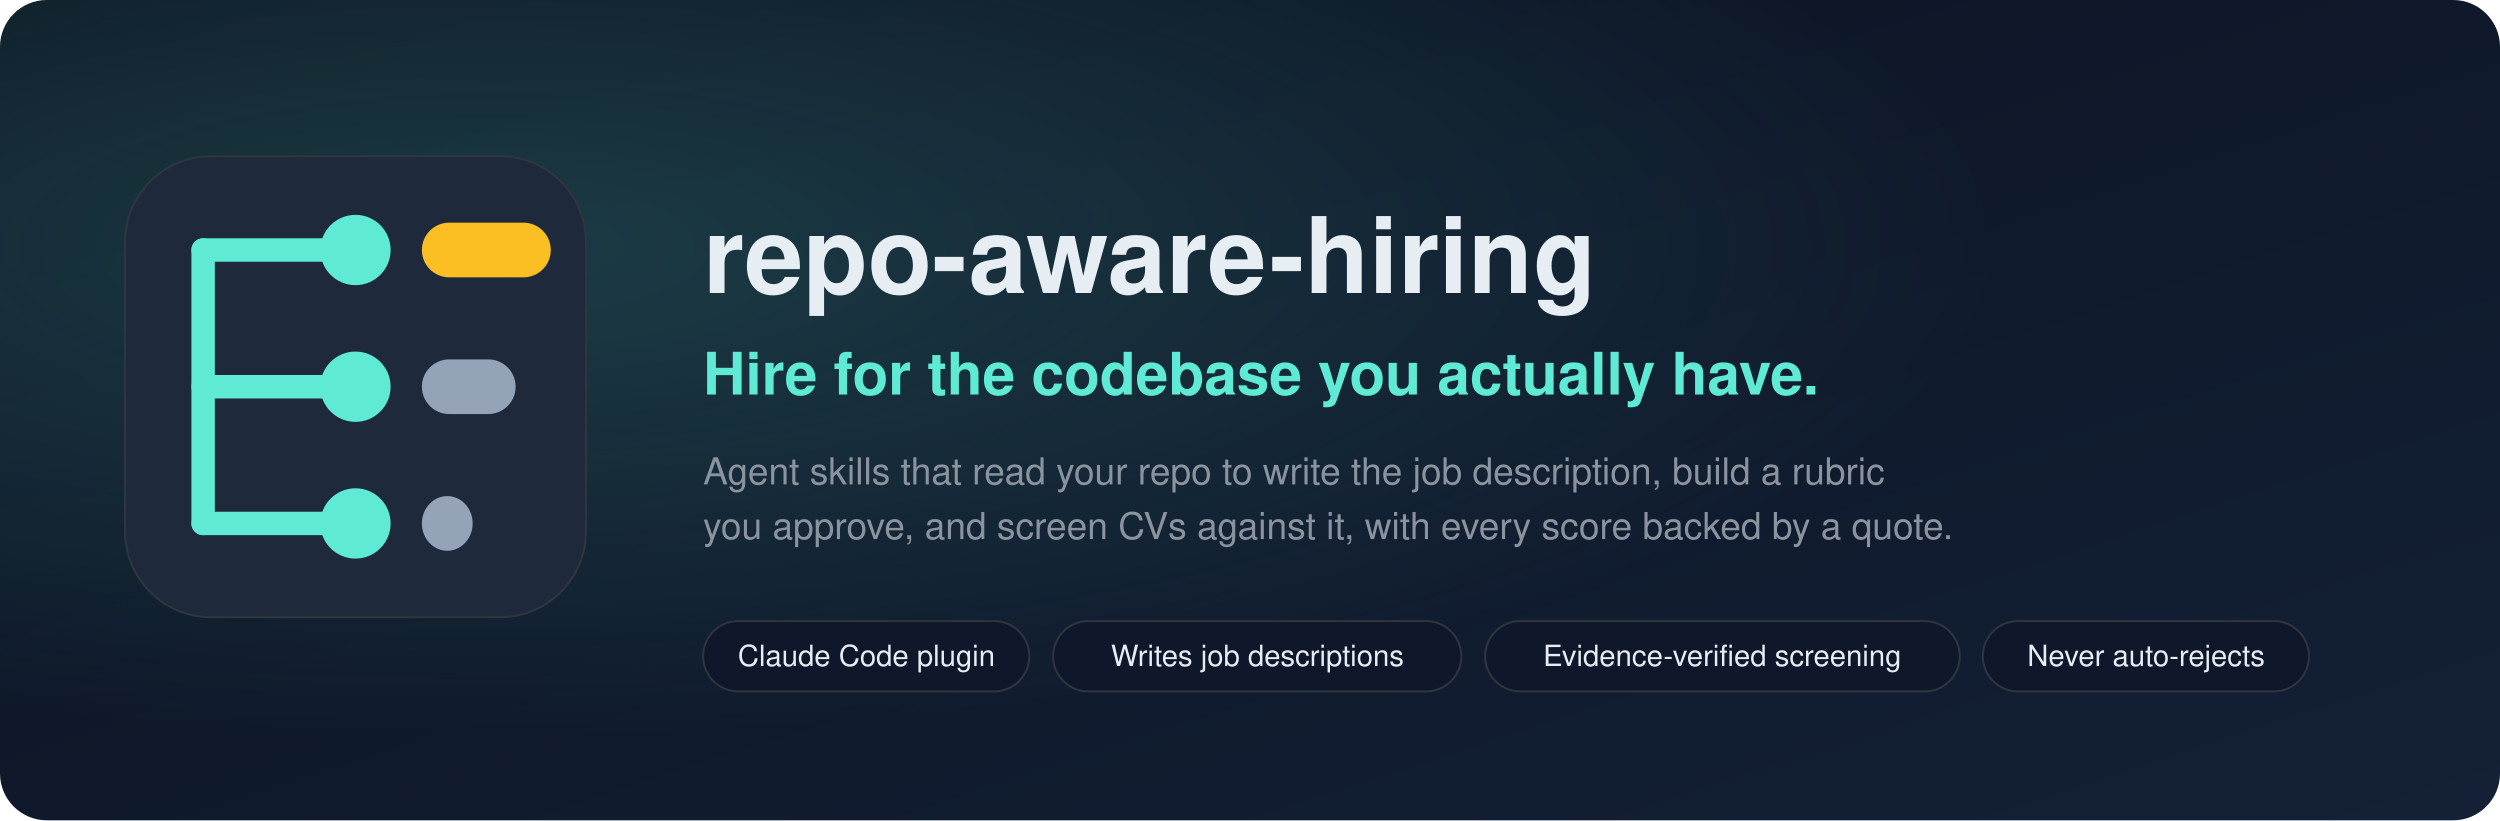
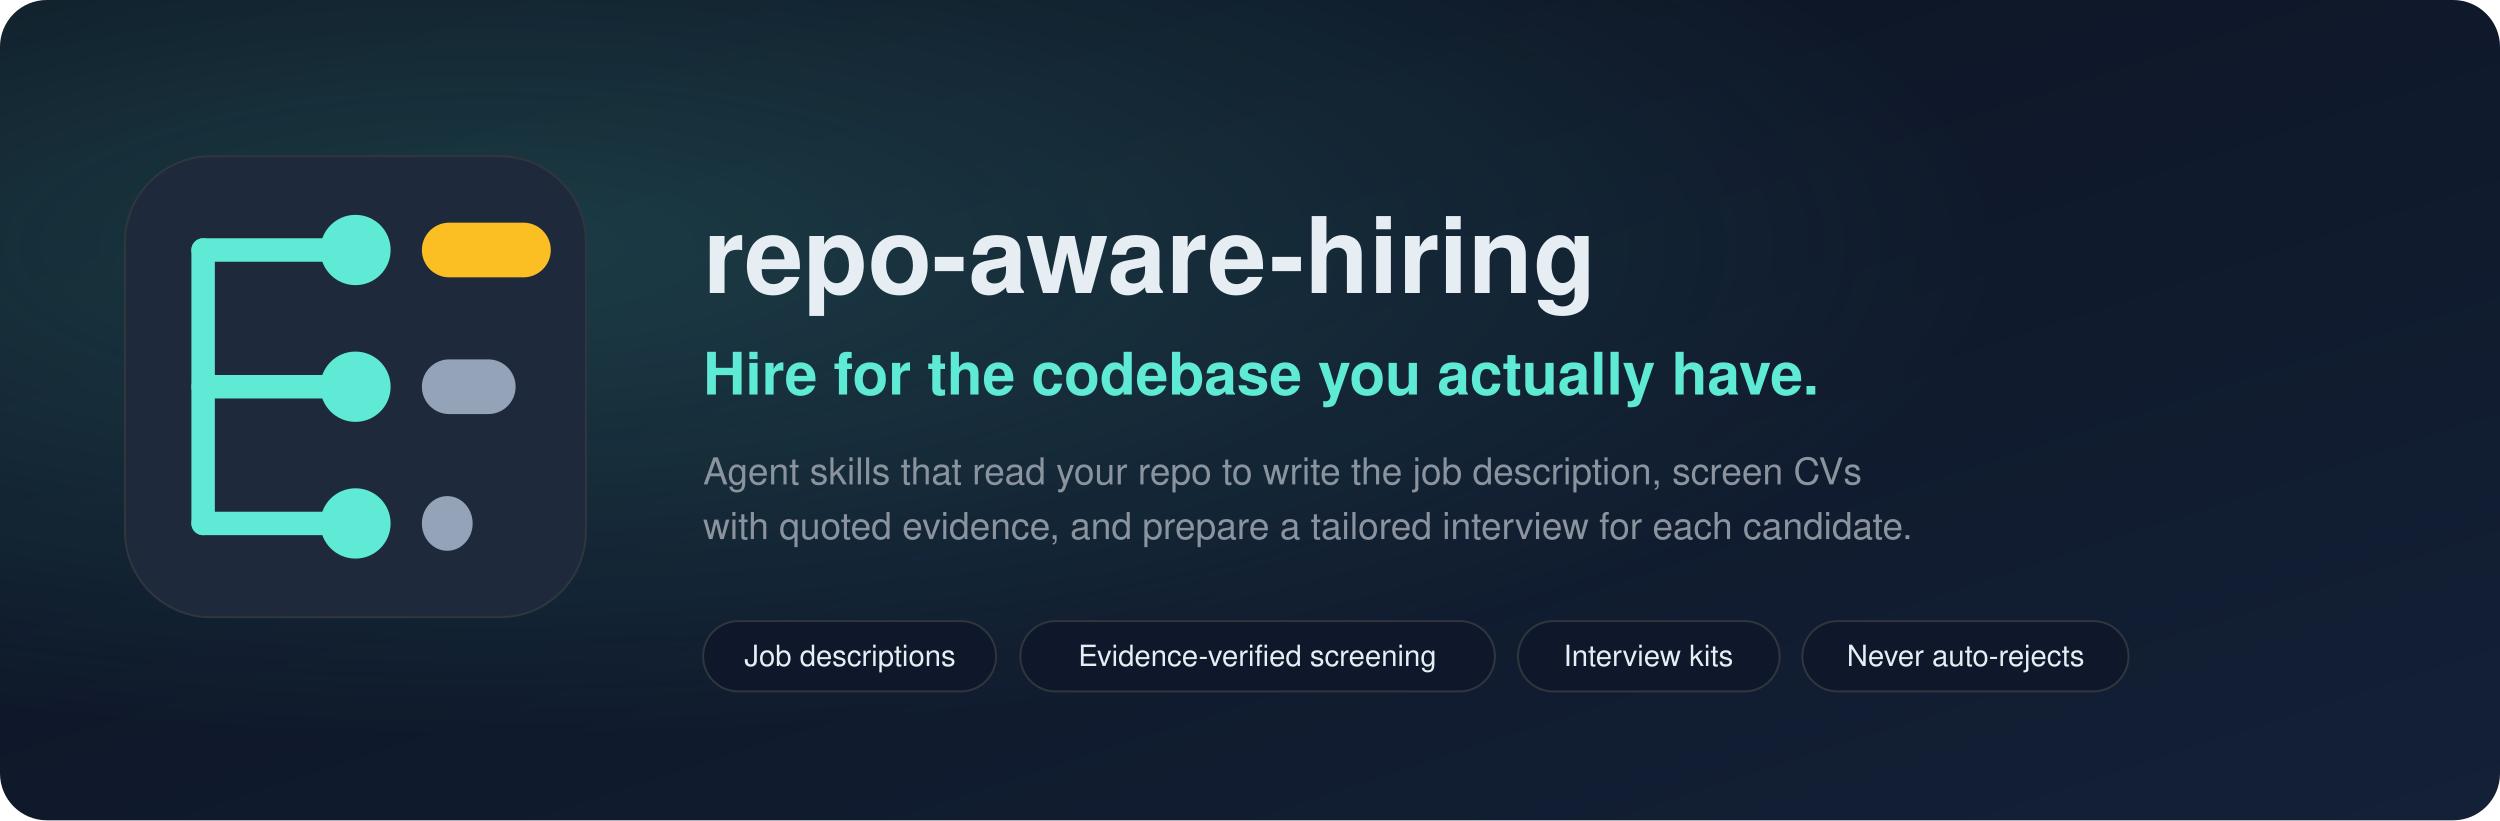
<svg xmlns="http://www.w3.org/2000/svg" width="1280" height="420" viewBox="0 0 1280 420" role="img" aria-label="repo-aware-hiring: hire for the codebase you actually have">
  <defs>
    <linearGradient id="g" x1="0" y1="0" x2="1" y2="1">
      <stop offset="0" stop-color="#0b1220" />
      <stop offset="1" stop-color="#132036" />
    </linearGradient>
    <radialGradient id="glow" cx="0.2" cy="0.3" r="0.6">
      <stop offset="0" stop-color="#5eead4" stop-opacity="0.18" />
      <stop offset="1" stop-color="#5eead4" stop-opacity="0" />
    </radialGradient>
  </defs>
  <rect width="1280" height="420" rx="24" fill="url(#g)" />
  <rect width="1280" height="420" rx="24" fill="url(#glow)" />
  <rect x="64" y="80" width="236" height="236" rx="44" fill="#1e293b" stroke="#30363d" />
  <line x1="104" y1="128" x2="172" y2="128" stroke="#5eead4" stroke-width="12" stroke-linecap="round" />
  <circle cx="182" cy="128" r="18" fill="#5eead4" />
  <rect x="216" y="114" width="66" height="28" rx="14" fill="#fbbf24" />
  <line x1="104" y1="198" x2="172" y2="198" stroke="#5eead4" stroke-width="12" stroke-linecap="round" />
  <circle cx="182" cy="198" r="18" fill="#5eead4" />
  <rect x="216" y="184" width="48" height="28" rx="14" fill="#94a3b8" />
  <line x1="104" y1="268" x2="172" y2="268" stroke="#5eead4" stroke-width="12" stroke-linecap="round" />
  <circle cx="182" cy="268" r="18" fill="#5eead4" />
  <rect x="216" y="254" width="26" height="28" rx="14" fill="#94a3b8" />
  <line x1="104" y1="128" x2="104" y2="268" stroke="#5eead4" stroke-width="12" stroke-linecap="round" />
  <text x="360" y="150" font-family="-apple-system, BlinkMacSystemFont, 'Segoe UI', Helvetica, Arial, sans-serif" font-size="54" font-weight="700" fill="#e6edf3" text-anchor="start">repo-aware-hiring</text>
  <text x="360" y="202" font-family="-apple-system, BlinkMacSystemFont, 'Segoe UI', Helvetica, Arial, sans-serif" font-size="30" font-weight="600" fill="#5eead4" text-anchor="start">Hire for the codebase you actually have.</text>
-   <text x="360" y="248" font-family="-apple-system, BlinkMacSystemFont, 'Segoe UI', Helvetica, Arial, sans-serif" font-size="19" font-weight="400" fill="#8b949e" text-anchor="start">Agent skills that read your repo to write the job description, build a rubric</text>
-   <text x="360" y="276" font-family="-apple-system, BlinkMacSystemFont, 'Segoe UI', Helvetica, Arial, sans-serif" font-size="19" font-weight="400" fill="#8b949e" text-anchor="start">you approve, and screen CVs against it, with every score backed by a quote.</text>
-   <rect x="360" y="318" width="167" height="36" rx="18" fill="#0f172a" stroke="#30363d" />
-   <text x="443.6" y="341" font-family="-apple-system, BlinkMacSystemFont, 'Segoe UI', Helvetica, Arial, sans-serif" font-size="15" font-weight="500" fill="#e6edf3" text-anchor="middle">Claude Code plugin</text>
-   <rect x="539.2" y="318" width="209" height="36" rx="18" fill="#0f172a" stroke="#30363d" />
-   <text x="643.8" y="341" font-family="-apple-system, BlinkMacSystemFont, 'Segoe UI', Helvetica, Arial, sans-serif" font-size="15" font-weight="500" fill="#e6edf3" text-anchor="middle">Writes job descriptions</text>
-   <rect x="760.4" y="318" width="243" height="36" rx="18" fill="#0f172a" stroke="#30363d" />
-   <text x="881.8" y="341" font-family="-apple-system, BlinkMacSystemFont, 'Segoe UI', Helvetica, Arial, sans-serif" font-size="15" font-weight="500" fill="#e6edf3" text-anchor="middle">Evidence-verified screening</text>
-   <rect x="1015.2" y="318" width="167" height="36" rx="18" fill="#0f172a" stroke="#30363d" />
-   <text x="1098.8" y="341" font-family="-apple-system, BlinkMacSystemFont, 'Segoe UI', Helvetica, Arial, sans-serif" font-size="15" font-weight="500" fill="#e6edf3" text-anchor="middle">Never auto-rejects</text>
+   <text x="360" y="248" font-family="-apple-system, BlinkMacSystemFont, 'Segoe UI', Helvetica, Arial, sans-serif" font-size="19" font-weight="400" fill="#8b949e" text-anchor="start">Agent skills that read your repo to write the job description, screen CVs</text>
+   <text x="360" y="276" font-family="-apple-system, BlinkMacSystemFont, 'Segoe UI', Helvetica, Arial, sans-serif" font-size="19" font-weight="400" fill="#8b949e" text-anchor="start">with quoted evidence, and prepare a tailored interview for each candidate.</text>
+   <rect x="360" y="318" width="150" height="36" rx="18" fill="#0f172a" stroke="#30363d" />
+   <text x="435.2" y="341" font-family="-apple-system, BlinkMacSystemFont, 'Segoe UI', Helvetica, Arial, sans-serif" font-size="15" font-weight="500" fill="#e6edf3" text-anchor="middle">Job descriptions</text>
+   <rect x="522.4" y="318" width="243" height="36" rx="18" fill="#0f172a" stroke="#30363d" />
+   <text x="643.8" y="341" font-family="-apple-system, BlinkMacSystemFont, 'Segoe UI', Helvetica, Arial, sans-serif" font-size="15" font-weight="500" fill="#e6edf3" text-anchor="middle">Evidence-verified screening</text>
+   <rect x="777.2" y="318" width="134" height="36" rx="18" fill="#0f172a" stroke="#30363d" />
+   <text x="844.0" y="341" font-family="-apple-system, BlinkMacSystemFont, 'Segoe UI', Helvetica, Arial, sans-serif" font-size="15" font-weight="500" fill="#e6edf3" text-anchor="middle">Interview kits</text>
+   <rect x="922.8" y="318" width="167" height="36" rx="18" fill="#0f172a" stroke="#30363d" />
+   <text x="1006.4" y="341" font-family="-apple-system, BlinkMacSystemFont, 'Segoe UI', Helvetica, Arial, sans-serif" font-size="15" font-weight="500" fill="#e6edf3" text-anchor="middle">Never auto-rejects</text>
</svg>
